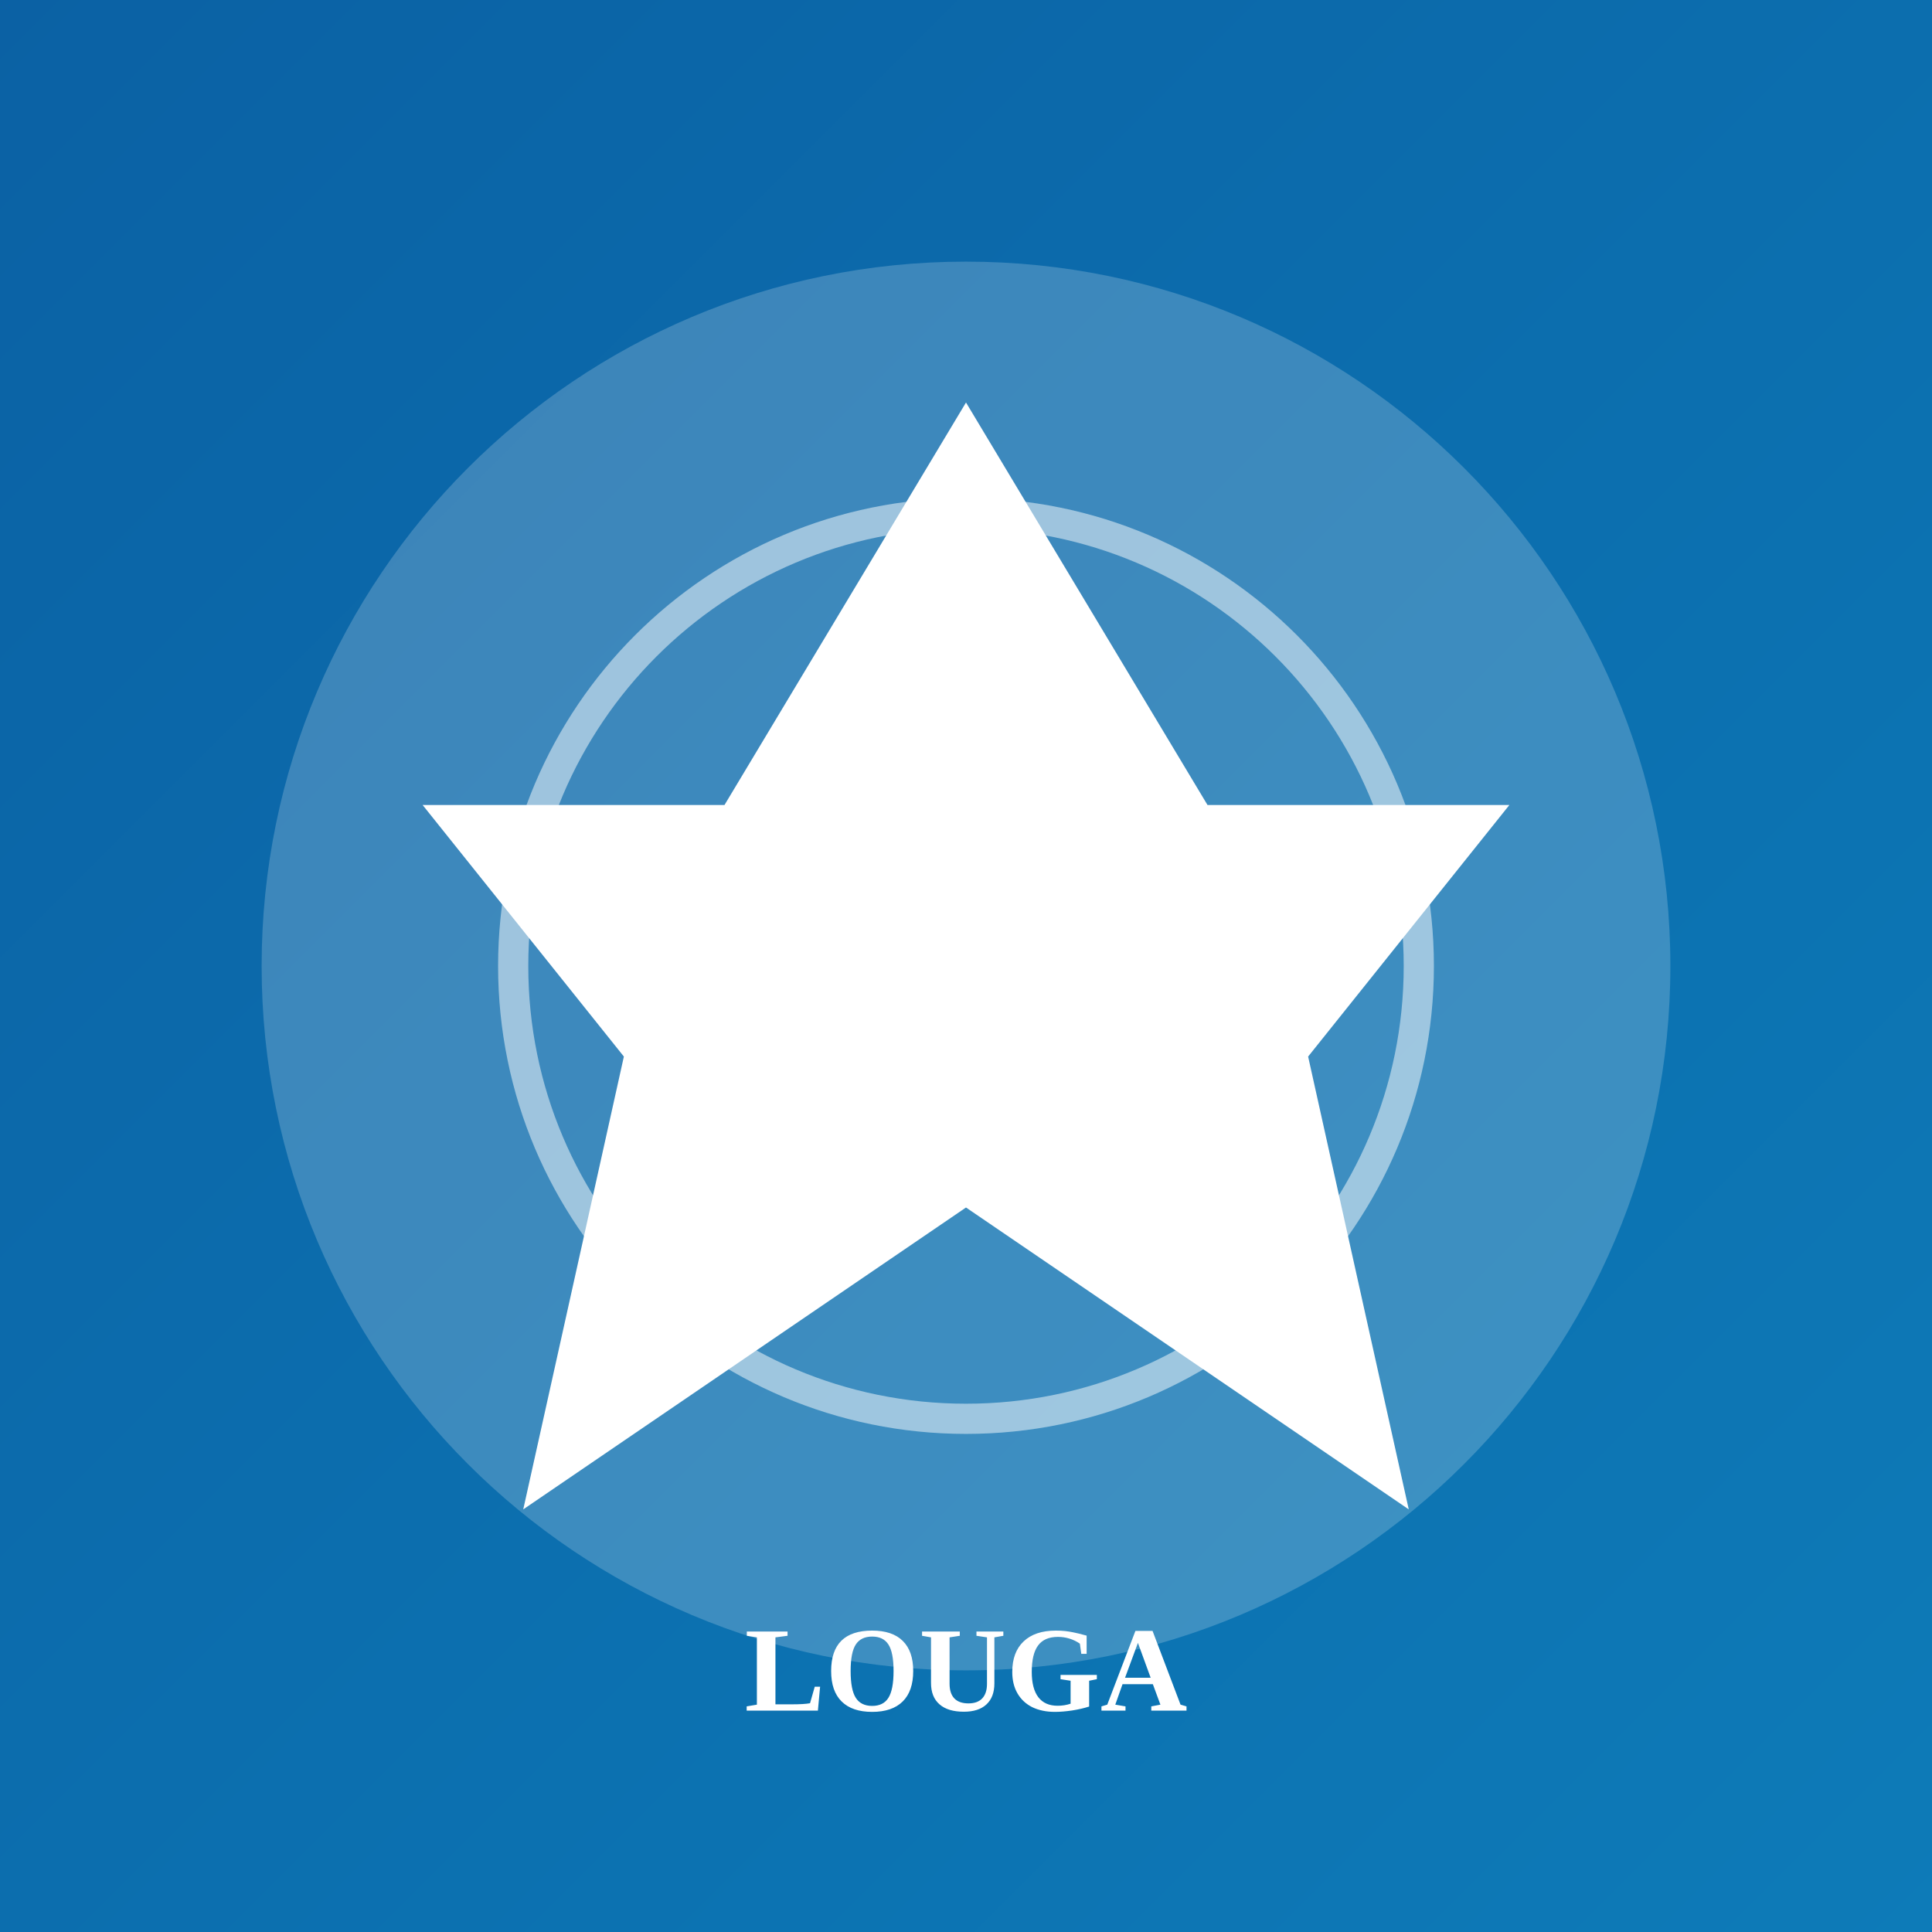
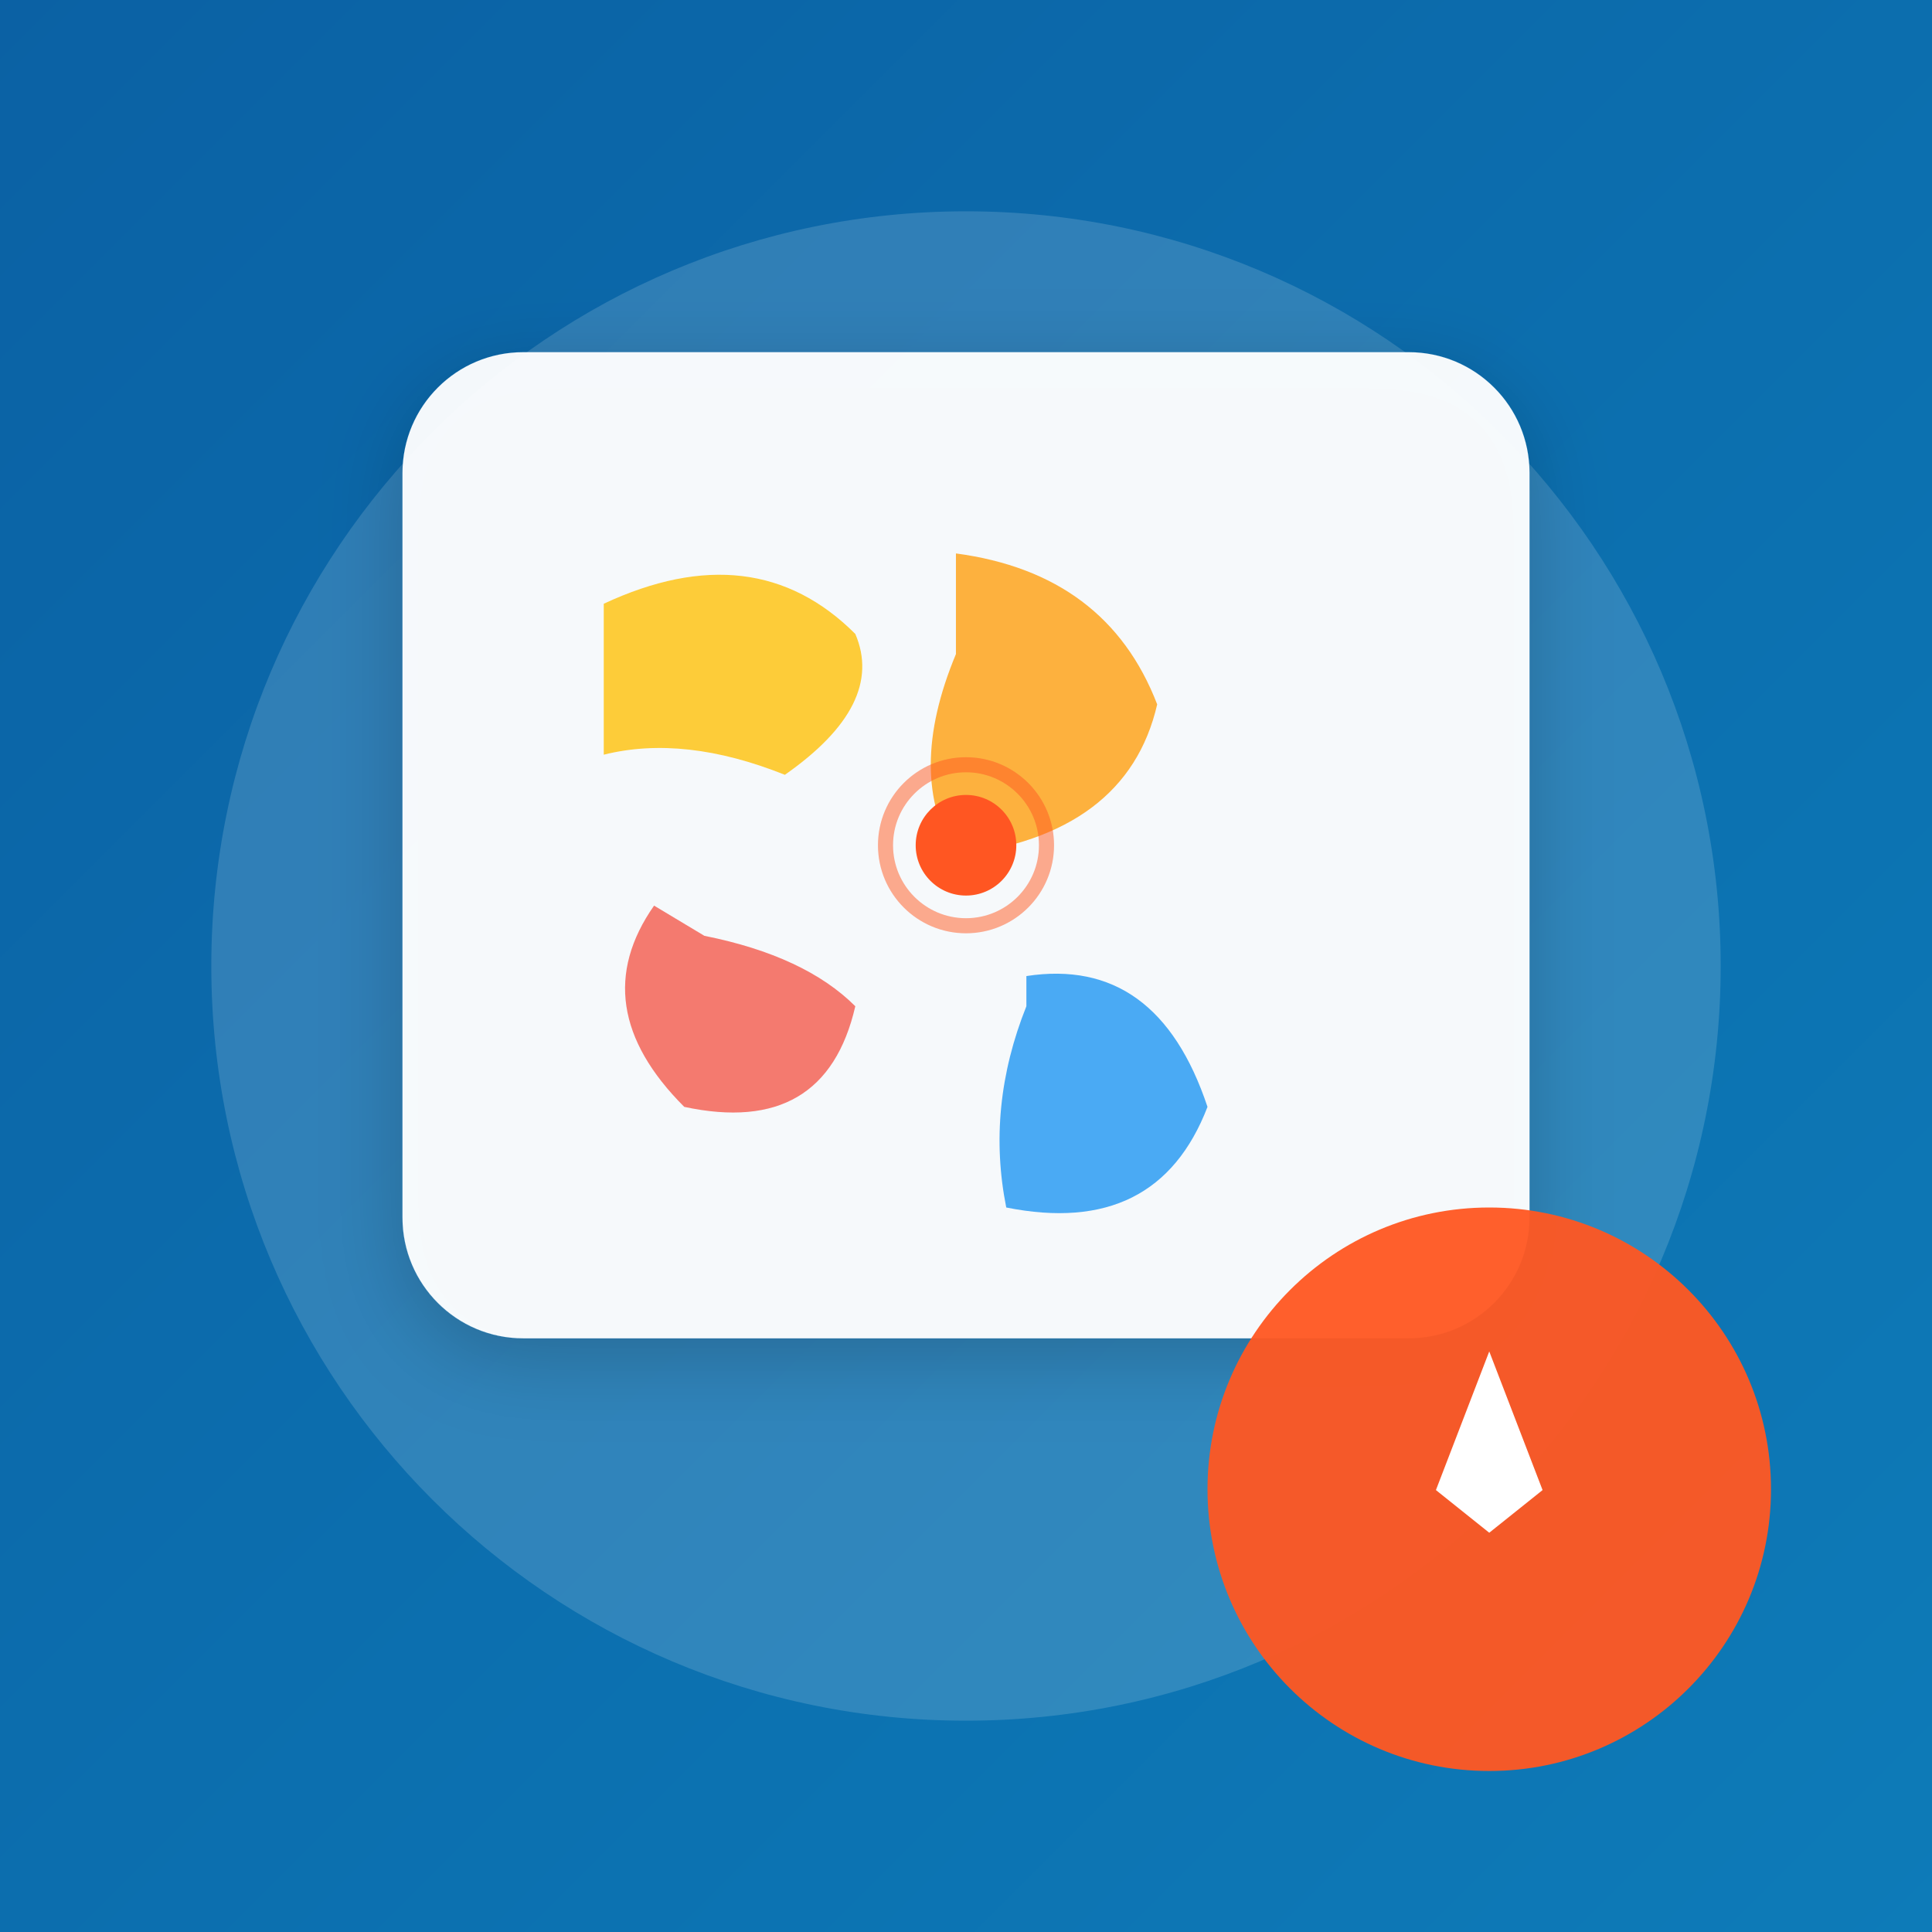
<svg xmlns="http://www.w3.org/2000/svg" viewBox="0 0 192 192">
  <defs>
    <linearGradient id="grad" x1="0%" y1="0%" x2="100%" y2="100%">
      <stop offset="0%" style="stop-color:#0b61a4;stop-opacity:1" />
      <stop offset="100%" style="stop-color:#0d7bb8;stop-opacity:1" />
    </linearGradient>
+     <style>
+       .shadow { filter: drop-shadow(0 2px 4px rgba(0,0,0,0.2)); }
+     </style>
  </defs>
  <rect width="192" height="192" fill="url(#grad)" />
-   <circle cx="96" cy="96" r="70" fill="white" opacity="0.2" />
-   <path d="M 96 40 L 120 80 L 150 80 L 130 105 L 140 150 L 96 120 L 52 150 L 62 105 L 42 80 L 72 80 Z" fill="white" />
-   <circle cx="96" cy="96" r="45" fill="none" stroke="white" stroke-width="3" opacity="0.5" />
-   <text x="96" y="170" font-size="12" font-weight="bold" text-anchor="middle" fill="white">LOUGA</text>
+   <circle cx="96" cy="96" r="75" fill="white" opacity="0.15" />
+   <g class="shadow" transform="translate(40, 35)">
+     <rect x="0" y="0" width="112" height="98" rx="12" ry="12" fill="white" opacity="0.95" />
+     <path d="M 20 25 Q 35 18 45 28 Q 48 35 38 42 Q 28 38 20 40 Z" fill="#ffc107" opacity="0.8" />
+     <path d="M 55 20 Q 70 22 75 35 Q 72 48 55 50 Q 50 42 55 30 Z" fill="#ff9800" opacity="0.75" />
+     <path d="M 25 55 Q 18 65 28 75 Q 42 78 45 65 Q 40 60 30 58 Z" fill="#f44336" opacity="0.7" />
+     <path d="M 62 62 Q 75 60 80 75 Q 75 88 60 85 Q 58 75 62 65 Z" fill="#2196f3" opacity="0.8" />
+     <circle cx="56" cy="49" r="5" fill="#ff5722" />
+     <circle cx="56" cy="49" r="8" fill="none" stroke="#ff5722" stroke-width="1.5" opacity="0.5" />
+   </g>
+   <circle cx="148" cy="148" r="28" fill="#ff5722" opacity="0.95" />
+   <path d="M 148 135 L 153 148 L 148 152 L 143 148 Z" fill="white" stroke="white" stroke-width="0.5" />
</svg>
